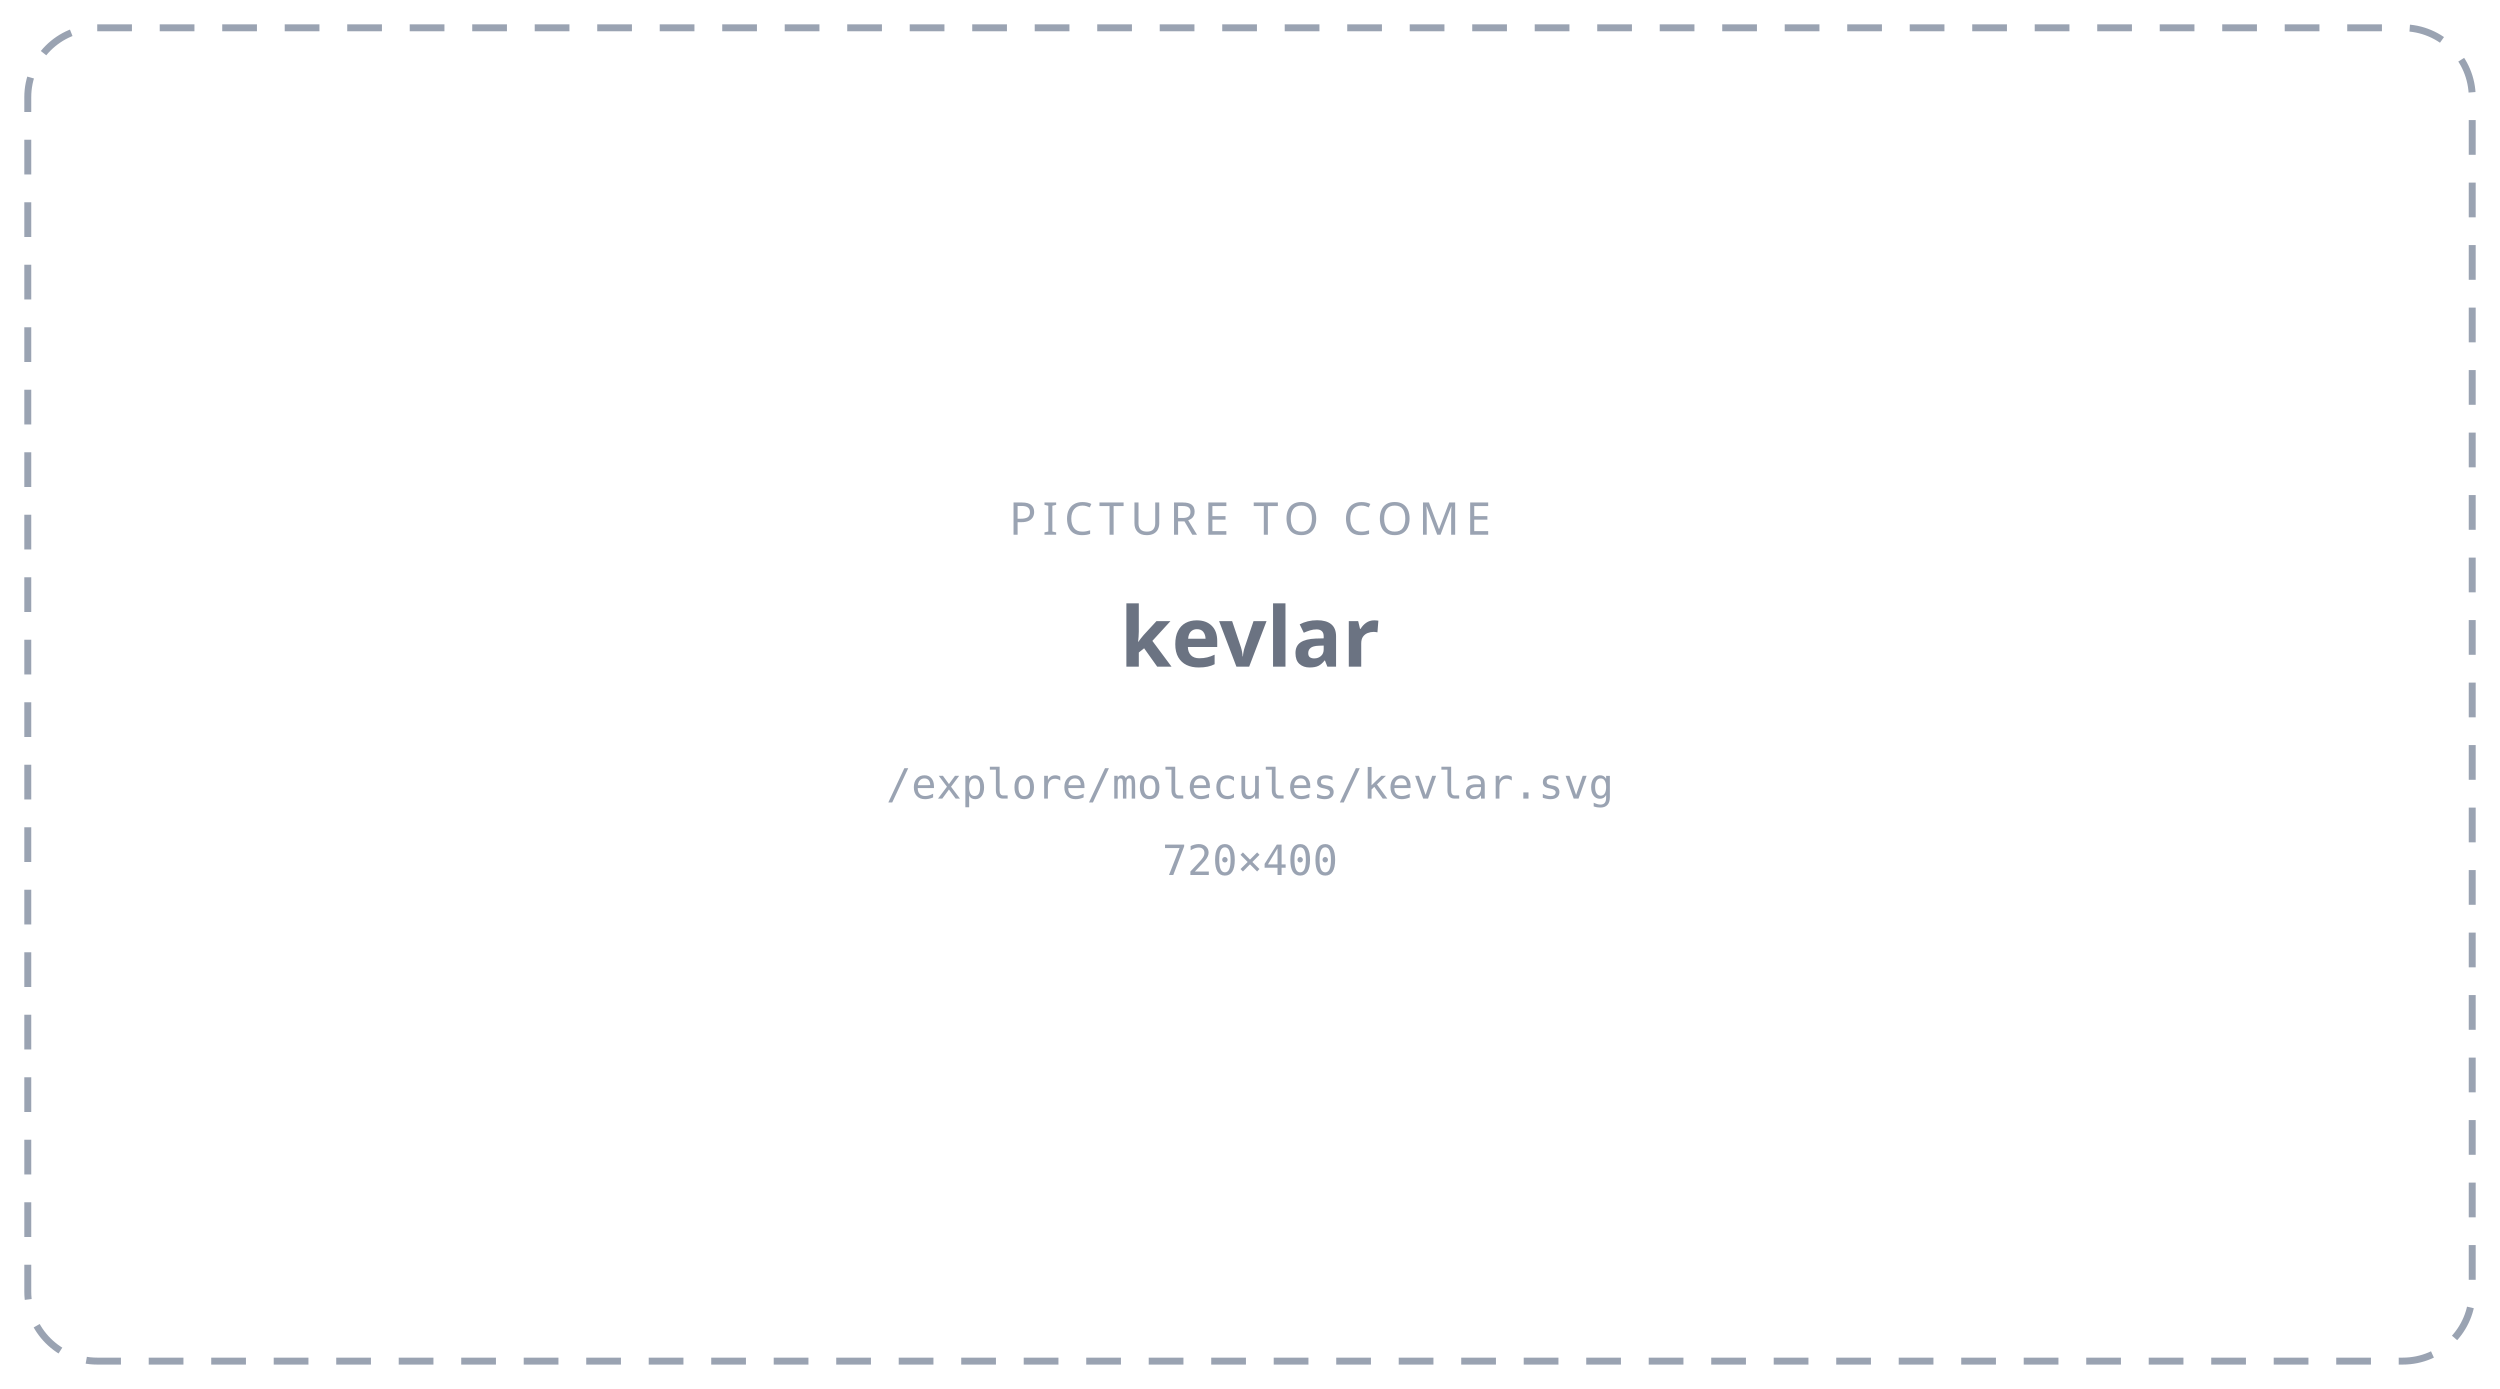
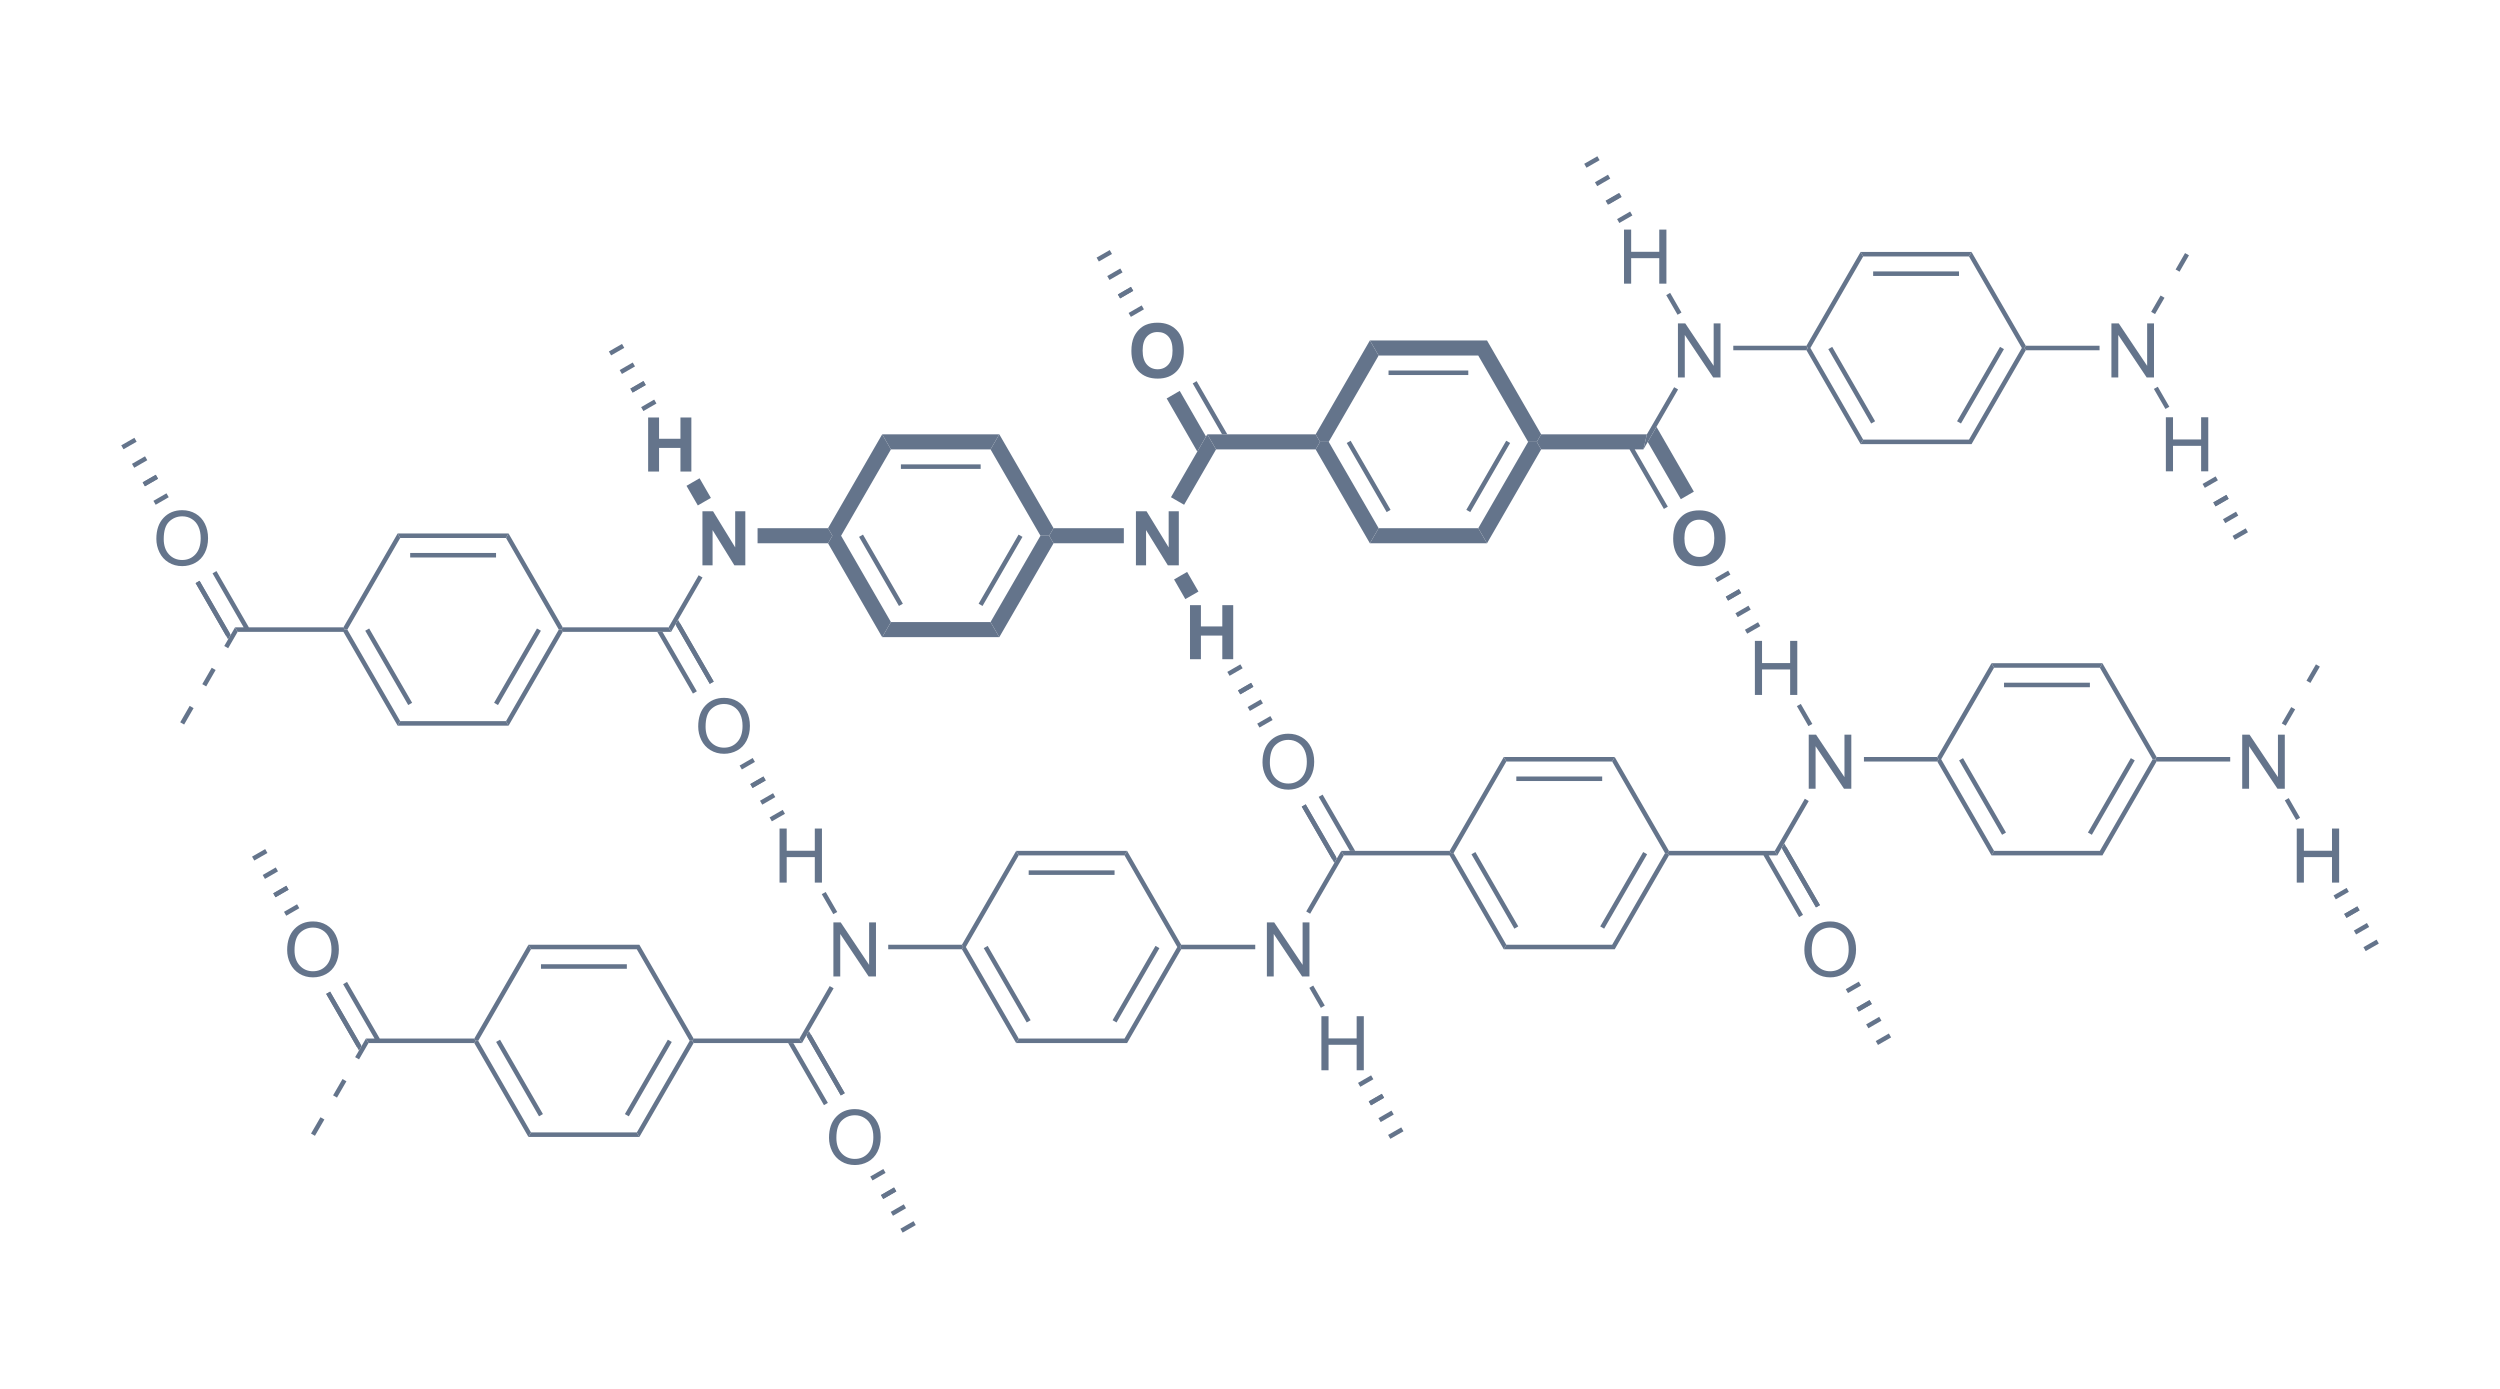
- <svg xmlns="http://www.w3.org/2000/svg" viewBox="0 0 720 400" width="720" height="400" role="img" aria-label="Placeholder">
-   <rect x="8" y="8" width="704" height="384" rx="20" fill="none" stroke="#9aa3b2" stroke-width="2" stroke-dasharray="10 8" />
-   <text x="360" y="154" text-anchor="middle" font-family="system-ui, sans-serif" font-size="13" letter-spacing="1.8" fill="#9aa3b2">PICTURE TO COME</text>
-   <text x="360" y="192" text-anchor="middle" font-family="system-ui, sans-serif" font-size="24" font-weight="700" fill="#6b7382">kevlar</text>
-   <text x="360" y="230" text-anchor="middle" font-family="ui-monospace, monospace" font-size="12" fill="#9aa3b2">/explore/molecules/kevlar.svg</text>
-   <text x="360" y="252" text-anchor="middle" font-family="ui-monospace, monospace" font-size="12" fill="#9aa3b2">720×400</text>
+ <svg xmlns="http://www.w3.org/2000/svg" viewBox="140.14 -9.97 331.03 183.91" width="720" height="400" id="kevlar" role="img">
+   <style>
+     #kevlar text { font-family: system-ui, -apple-system, "Segoe UI", sans-serif; }
+     #kevlar line { stroke-linecap: round; }
+     #kevlar polygon { stroke-linejoin: round; }
+   </style>
+   <g fill="#64748b">
+     <clipPath id="a">
+       <rect x=".3" y=".3" width="539.4" height="719.15" />
+     </clipPath>
+     <g transform="translate(.54949 .6601)" clip-path="url(#a)">
+       <path d="m165.22 83.14-0.52-0.3-1.25 2.17 0.52 0.3zm4.58-7.93-0.52-0.3 1.43-2.47 0.34 0.6zm-2.91 5.05 1.25-2.17-0.52-0.3-1.25 2.17z" fill-rule="evenodd" shape-rendering="geometricPrecision" stroke-width="0" />
+       <path d="m160.29 60.724q0-1.782 0.957-2.788 0.957-1.011 2.471-1.011 0.991 0 1.787 0.474 0.796 0.474 1.211 1.323 0.42 0.845 0.42 1.919 0 1.089-0.439 1.948-0.44 0.859-1.245 1.304-0.806 0.44-1.739 0.44-1.01 0-1.806-0.488t-1.206-1.333q-0.411-0.845-0.411-1.787zm0.977 0.015q0 1.294 0.693 2.041 0.699 0.742 1.748 0.742 1.07 0 1.758-0.752 0.694-0.752 0.694-2.134 0-0.874-0.298-1.524-0.293-0.654-0.865-1.011-0.566-0.361-1.274-0.361-1.006 0-1.733 0.693-0.723 0.689-0.723 2.305z" aria-label="O" />
+       <path d="m169.76 73.39-4.01-6.96" shape-rendering="auto" stroke="#64748b" stroke-width=".6" />
+       <path d="M171.85 72.44h.69l-4.29-7.45-.52.3zm-2.06 1.59l.34-.6-4.12-7.15-.52.3zm1.26-.99l-.34-.6h14.35l.17.3-.17.3zM185.06 73.04l.17-.3h.35l7 12.12-.34.6z" fill-rule="evenodd" shape-rendering="geometricPrecision" stroke-width="0" />
+       <path d="m188.21 72.74 5.69 9.84" shape-rendering="auto" stroke="#64748b" stroke-width=".6" />
+       <path d="m192.24 85.46 0.34-0.6h14.01l0.34 0.6z" fill-rule="evenodd" shape-rendering="geometricPrecision" stroke-width="0" />
+       <path d="m206.93 85.46-0.34-0.6 6.99-12.12h0.35l0.17 0.3z" fill-rule="evenodd" shape-rendering="geometricPrecision" stroke-width="0" />
+       <path d="m205.27 82.58 5.68-9.84" shape-rendering="auto" stroke="#64748b" stroke-width=".6" />
+       <path d="m214.1 72.44-0.17 0.3h-0.35l-6.99-12.13 0.34-0.6z" fill-rule="evenodd" shape-rendering="geometricPrecision" stroke-width="0" />
+       <path d="m206.93 60.01-0.34 0.6h-14.01l-0.34-0.6z" fill-rule="evenodd" shape-rendering="geometricPrecision" stroke-width="0" />
+       <path d="m205.27 62.89h-11.37" shape-rendering="auto" stroke="#64748b" stroke-width=".6" />
+       <path d="m192.24 60.01 0.34 0.6-7 12.13h-0.35l-0.17-0.3zm79.67-13.13-1.16 2h-13.19l-1.16-2z" fill-rule="evenodd" shape-rendering="geometricPrecision" stroke-width="0" />
+       <path d="m269.44 51.16h-10.56" shape-rendering="auto" stroke="#64748b" stroke-width=".6" />
+       <path d="m256.4 46.88 1.16 2-6.6 11.43h-1.15l-0.58-1zm-7.17 14.43 0.58-1h1.15l6.6 11.43-1.16 2z" fill-rule="evenodd" shape-rendering="geometricPrecision" stroke-width="0" />
+       <path d="m253.6 60.31 5.28 9.15" shape-rendering="auto" stroke="#64748b" stroke-width=".6" />
+       <path d="m256.4 73.74 1.16-2h13.19l1.16 2z" fill-rule="evenodd" shape-rendering="geometricPrecision" stroke-width="0" />
+       <path d="m271.91 73.74-1.16-2 6.61-11.43h1.15l0.58 1z" fill-rule="evenodd" shape-rendering="geometricPrecision" stroke-width="0" />
+       <path d="m269.43 69.46 5.29-9.15" shape-rendering="auto" stroke="#64748b" stroke-width=".6" />
+       <path d="m279.09 59.31-0.58 1h-1.15l-6.61-11.43 1.16-2z" fill-rule="evenodd" shape-rendering="geometricPrecision" stroke-width="0" />
+       <path d="m290 64.23v-7.158h1.406l2.93 4.78v-4.78h1.343v7.158h-1.45l-2.886-4.668v4.668z" aria-label="N" />
+       <path d="m279.09 61.31-0.58-1 0.58-1h9.31v2z" fill-rule="evenodd" shape-rendering="geometricPrecision" stroke-width="0" />
+       <path d="m232.6 64.23v-7.158h1.406l2.93 4.78v-4.78h1.343v7.158h-1.45l-2.886-4.668v4.668z" aria-label="N" />
+       <path d="m249.23 59.31 0.58 1-0.58 1h-9.33v-2z" fill-rule="evenodd" shape-rendering="geometricPrecision" stroke-width="0" />
+       <path d="m225.41 51.81v-7.158h1.446v2.817h2.832v-2.817h1.445v7.158h-1.445v-3.13h-2.832v3.13z" aria-label="H" />
+       <path d="m233.72 55.3-0.87 0.5-0.86 0.5-1.5-2.6 0.86-0.5 0.87-0.5zm-1.62 10.24 0.25 0.15 0.26 0.15-4.16 7.2-0.34-0.6zm64.28-9.33-1.74-1 4.81-8.33 1.16 2z" fill-rule="evenodd" shape-rendering="geometricPrecision" stroke-width="0" />
+       <path d="m297.16 76.66v-7.158h1.446v2.817h2.832v-2.817h1.445v7.158h-1.445v-3.13h-2.832v3.13z" aria-label="H" />
+       <path d="m295.05 66.1 0.86-0.5 0.87-0.5 1.5 2.6-1.74 1z" fill-rule="evenodd" shape-rendering="geometricPrecision" stroke-width="0" />
+       <path d="m289.4 35.845q0-1.094 0.327-1.836 0.244-0.547 0.664-0.981 0.425-0.435 0.928-0.645 0.668-0.283 1.542-0.283 1.583 0 2.53 0.982 0.952 0.981 0.952 2.729 0 1.733-0.942 2.715-0.943 0.977-2.52 0.977-1.597 0-2.539-0.972-0.942-0.977-0.942-2.686zm1.489-0.049q0 1.216 0.561 1.846 0.562 0.625 1.426 0.625t1.416-0.62q0.557-0.625 0.557-1.87 0-1.23-0.542-1.836-0.537-0.605-1.431-0.605-0.893 0-1.44 0.615-0.547 0.61-0.547 1.846z" aria-label="O" />
+       <path d="m301.41 46.88h0.69l-4.06-7.04-0.52 0.3zm-3.28 2.29 1.15-2-3.48-6.04-1.73 1z" fill-rule="evenodd" shape-rendering="geometricPrecision" stroke-width="0" />
+       <path d="m232.04 85.574q0-1.782 0.957-2.788 0.957-1.011 2.471-1.011 0.991 0 1.787 0.474 0.796 0.474 1.211 1.323 0.42 0.845 0.42 1.919 0 1.089-0.439 1.948-0.44 0.859-1.245 1.304-0.806 0.44-1.739 0.44-1.01 0-1.806-0.488t-1.206-1.333q-0.411-0.845-0.411-1.787zm0.977 0.015q0 1.294 0.693 2.041 0.699 0.742 1.748 0.742 1.07 0 1.758-0.752 0.694-0.752 0.694-2.134 0-0.874-0.298-1.524-0.293-0.654-0.865-1.011-0.566-0.361-1.274-0.361-1.006 0-1.733 0.693-0.723 0.689-0.723 2.305z" aria-label="O" />
+       <path d="m229.4 72.09 4.43 7.68" shape-rendering="auto" stroke="#64748b" stroke-width=".6" />
+       <path d="m227.31 73.04h-0.69l4.72 8.17 0.52-0.3zm2.06-1.59-0.34 0.6 4.54 7.87 0.52-0.3zm71.24-22.57-1.16-2h14.35l0.58 1-0.58 1z" fill-rule="evenodd" shape-rendering="geometricPrecision" stroke-width="0" />
+       <path d="m313.8 48.88 0.58-1h1.15l6.61 11.43-1.16 2z" fill-rule="evenodd" shape-rendering="geometricPrecision" stroke-width="0" />
+       <path d="m318.17 47.88 5.29 9.15" shape-rendering="auto" stroke="#64748b" stroke-width=".6" />
+       <path d="m320.98 61.31 1.16-2h13.19l1.16 2z" fill-rule="evenodd" shape-rendering="geometricPrecision" stroke-width="0" />
+       <path d="m336.49 61.31-1.16-2 6.6-11.43h1.15l0.58 1z" fill-rule="evenodd" shape-rendering="geometricPrecision" stroke-width="0" />
+       <path d="m334.01 57.03 5.28-9.15" shape-rendering="auto" stroke="#64748b" stroke-width=".6" />
+       <path d="m343.66 46.88-0.58 1h-1.15l-6.6-11.43 1.16-2zm-7.17-12.43-1.16 2h-13.19l-1.16-2z" fill-rule="evenodd" shape-rendering="geometricPrecision" stroke-width="0" />
+       <path d="m334.01 38.73h-10.56" shape-rendering="auto" stroke="#64748b" stroke-width=".6" />
+       <path d="m320.98 34.45 1.16 2-6.61 11.43h-1.15l-0.58-1zm-92.87 37.99 0.34 0.6h-14.35l-0.17-0.3 0.17-0.3zm172.54-49.71-0.34 0.6h-14.01l-0.34-0.6z" fill-rule="evenodd" shape-rendering="geometricPrecision" stroke-width="0" />
+       <path d="m398.99 25.61h-11.37" shape-rendering="auto" stroke="#64748b" stroke-width=".6" />
+       <path d="m385.96 22.73 0.34 0.6-6.99 12.12h-0.35l-0.17-0.3zm-7.17 13.02 0.17-0.3h0.35l6.99 12.13-0.34 0.6z" fill-rule="evenodd" shape-rendering="geometricPrecision" stroke-width="0" />
+       <path d="m381.94 35.45 5.68 9.85" shape-rendering="auto" stroke="#64748b" stroke-width=".6" />
+       <path d="m385.96 48.18 0.34-0.6h14.01l0.34 0.6zm14.69 0-0.34-0.6 7-12.13h0.35l0.17 0.3z" fill-rule="evenodd" shape-rendering="geometricPrecision" stroke-width="0" />
+       <path d="m398.99 45.3 5.69-9.85" shape-rendering="auto" stroke="#64748b" stroke-width=".6" />
+       <path d="m407.83 35.15-0.17 0.3h-0.35l-7-12.12 0.34-0.6z" fill-rule="evenodd" shape-rendering="geometricPrecision" stroke-width="0" />
+       <path d="m419.17 39.35v-7.158h0.971l3.76 5.62v-5.62h0.908v7.158h-0.971l-3.76-5.625v5.625z" aria-label="N" />
+       <path d="m407.83 35.75-0.17-0.3 0.17-0.3h9.77v0.6z" fill-rule="evenodd" shape-rendering="geometricPrecision" stroke-width="0" />
+       <path d="m361.77 39.35v-7.158h0.971l3.76 5.62v-5.62h0.908v7.158h-0.971l-3.76-5.625v5.625z" aria-label="N" />
+       <path d="m378.79 35.15 0.17 0.3-0.17 0.3h-9.69v-0.6z" fill-rule="evenodd" shape-rendering="geometricPrecision" stroke-width="0" />
+       <path d="m354.63 26.93v-7.158h0.947v2.939h3.721v-2.939h0.947v7.158h-0.947v-3.374h-3.721v3.374z" aria-label="H" />
+       <path d="m362.24 30.75-0.52 0.3-1.5-2.6 0.52-0.3zm-0.97 9.89 0.52 0.3-4.59 7.94 0.46-2zm64.93-11.84-0.52-0.3-1.25 2.16 0.52 0.3zm1.99-3.45-0.52-0.3 1.25-2.17 0.52 0.3z" fill-rule="evenodd" shape-rendering="geometricPrecision" stroke-width="0" />
+       <path d="m426.38 51.78v-7.158h0.947v2.939h3.721v-2.939h0.947v7.158h-0.947v-3.374h-3.721v3.374z" aria-label="H" />
+       <path d="m424.79 40.87 0.26-0.14 0.26-0.15 1.53 2.65-0.26 0.15-0.26 0.14z" fill-rule="evenodd" shape-rendering="geometricPrecision" stroke-width="0" />
+       <path d="m361.14 60.695q0-1.094 0.327-1.836 0.244-0.547 0.664-0.981 0.425-0.435 0.928-0.645 0.668-0.283 1.542-0.283 1.583 0 2.53 0.982 0.952 0.981 0.952 2.729 0 1.733-0.942 2.715-0.943 0.977-2.52 0.977-1.597 0-2.539-0.972-0.942-0.977-0.942-2.686zm1.489-0.049q0 1.216 0.561 1.846 0.562 0.625 1.426 0.625t1.416-0.62q0.557-0.625 0.557-1.87 0-1.23-0.542-1.836-0.537-0.606-1.431-0.606-0.893 0-1.44 0.615-0.547 0.61-0.547 1.846z" aria-label="O" />
+       <path d="m356.05 48.88h-0.69l4.55 7.88 0.52-0.3zm2.88-2.99-1.16 2 4.38 7.58 1.73-1zm-1.27 0.99-0.46 2h-13.54l-0.58-1 0.58-1z" fill-rule="evenodd" shape-rendering="geometricPrecision" stroke-width="0" />
+       <path d="M160.36 52.5l-1.73 1M158.94 50.05l-1.73 1M157.53 47.6l-1.74 1M224.94 40.09l-1.73 1M223.52 37.63l-1.73 1M222.1 35.17l-1.74 1M289.49 27.62l-1.73 1M288.08 25.18l-1.73 1M286.68 22.74l-1.74 1M354.07 15.21l-1.73 1M352.66 12.76l-1.73 1M351.25 10.32l-1.74 1M368.26 68.64l1.74-1M369.53 70.83l1.73-1M370.79 73.02l1.74-1M303.67 81.05l1.73-1M304.94 83.25l1.73-1M306.21 85.45l1.74-1M239.09 93.45l1.74-1M240.37 95.66l1.73-1M241.64 97.87l1.74-1M432.81 56.16l1.73-1M434.09 58.38l1.73-1M435.36 60.59l1.74-1" shape-rendering="auto" stroke="#64748b" stroke-width=".6" />
+       <path d="m182.54 137.61-0.52-0.3-1.25 2.16 0.52 0.3zm4.59-7.96-0.52-0.3 1.43-2.46 0.34 0.6zm-2.92 5.06 1.25-2.16-0.52-0.3-1.25 2.16z" fill-rule="evenodd" shape-rendering="geometricPrecision" stroke-width="0" />
+       <path d="m177.61 115.18q0-1.783 0.957-2.788 0.957-1.011 2.471-1.011 0.991 0 1.787 0.473 0.796 0.474 1.211 1.324 0.42 0.844 0.42 1.919 0 1.089-0.439 1.948-0.44 0.859-1.245 1.304-0.806 0.439-1.739 0.439-1.01 0-1.806-0.488t-1.206-1.333q-0.411-0.845-0.411-1.787zm0.977 0.014q0 1.294 0.693 2.041 0.699 0.743 1.748 0.743 1.07 0 1.758-0.752 0.694-0.752 0.694-2.134 0-0.874-0.298-1.524-0.293-0.654-0.865-1.01-0.566-0.362-1.274-0.362-1.006 0-1.733 0.694-0.723 0.688-0.723 2.304z" aria-label="O" />
+       <path d="m187.09 127.84-4.05-7.01" shape-rendering="auto" stroke="#64748b" stroke-width=".6" />
+       <path d="m189.18 126.89h0.69l-4.33-7.5-0.52 0.3zm-2.06 1.59 0.34-0.6-4.16-7.2-0.52 0.3zm1.26-0.99-0.34-0.6h14.35l0.17 0.3-0.17 0.3z" fill-rule="evenodd" shape-rendering="geometricPrecision" stroke-width="0" />
+       <path d="m202.39 127.49 0.17-0.3h0.35l6.99 12.13-0.34 0.6z" fill-rule="evenodd" shape-rendering="geometricPrecision" stroke-width="0" />
+       <path d="m205.54 127.19 5.68 9.85" shape-rendering="auto" stroke="#64748b" stroke-width=".6" />
+       <path d="m209.56 139.92 0.34-0.6h14.01l0.34 0.6z" fill-rule="evenodd" shape-rendering="geometricPrecision" stroke-width="0" />
+       <path d="m224.25 139.92-0.34-0.6 7-12.13h0.35l0.17 0.3z" fill-rule="evenodd" shape-rendering="geometricPrecision" stroke-width="0" />
+       <path d="m222.59 137.04 5.69-9.85" shape-rendering="auto" stroke="#64748b" stroke-width=".6" />
+       <path d="m231.43 126.89-0.17 0.3h-0.35l-7-12.12 0.34-0.6zm-7.18-12.42-0.34 0.6h-14.01l-0.34-0.6z" fill-rule="evenodd" shape-rendering="geometricPrecision" stroke-width="0" />
+       <path d="m222.59 117.35h-11.37" shape-rendering="auto" stroke="#64748b" stroke-width=".6" />
+       <path d="m209.56 114.47 0.34 0.6-6.99 12.12h-0.35l-0.17-0.3zm79.27-12.43-0.34 0.6h-14.01l-0.34-0.6z" fill-rule="evenodd" shape-rendering="geometricPrecision" stroke-width="0" />
+       <path d="m287.17 104.92h-11.37" shape-rendering="auto" stroke="#64748b" stroke-width=".6" />
+       <path d="m274.14 102.04 0.34 0.6-7 12.13h-0.35l-0.17-0.3zm-7.18 13.03 0.17-0.3h0.35l7 12.12-0.34 0.6z" fill-rule="evenodd" shape-rendering="geometricPrecision" stroke-width="0" />
+       <path d="m270.11 114.77 5.69 9.84" shape-rendering="auto" stroke="#64748b" stroke-width=".6" />
+       <path d="m274.14 127.49 0.34-0.6h14.01l0.34 0.6zm14.69 0-0.34-0.6 6.99-12.12h0.35l0.17 0.3z" fill-rule="evenodd" shape-rendering="geometricPrecision" stroke-width="0" />
+       <path d="m287.17 124.61 5.68-9.84" shape-rendering="auto" stroke="#64748b" stroke-width=".6" />
+       <path d="m296 114.47-0.17 0.3h-0.35l-6.99-12.13 0.34-0.6z" fill-rule="evenodd" shape-rendering="geometricPrecision" stroke-width="0" />
+       <path d="m307.34 118.67v-7.158h0.971l3.76 5.62v-5.62h0.908v7.158h-0.971l-3.76-5.625v5.625z" aria-label="N" />
+       <path d="m296 115.07-0.17-0.3 0.17-0.3h9.8v0.6z" fill-rule="evenodd" shape-rendering="geometricPrecision" stroke-width="0" />
+       <path d="m249.94 118.67v-7.158h0.971l3.76 5.62v-5.62h0.908v7.158h-0.971l-3.76-5.625v5.625z" aria-label="N" />
+       <path d="m266.96 114.47 0.17 0.3-0.17 0.3h-9.76v-0.6z" fill-rule="evenodd" shape-rendering="geometricPrecision" stroke-width="0" />
+       <path d="m242.81 106.24v-7.158h0.947v2.939h3.721v-2.939h0.947v7.158h-0.947v-3.374h-3.721v3.374z" aria-label="H" />
+       <path d="m250.45 110.13-0.26 0.14-0.26 0.15-1.53-2.65 0.26-0.14 0.26-0.15zm-1 9.81 0.52 0.3-4.19 7.25-0.34-0.6zm63.62-9.58-0.52-0.3 4.64-8.02 0.34 0.6z" fill-rule="evenodd" shape-rendering="geometricPrecision" stroke-width="0" />
+       <path d="m314.56 131.09v-7.158h0.947v2.939h3.721v-2.939h0.947v7.158h-0.947v-3.374h-3.721v3.374z" aria-label="H" />
+       <path d="m312.96 120.18 0.26-0.16 0.26-0.15 1.53 2.65-0.26 0.15-0.26 0.16z" fill-rule="evenodd" shape-rendering="geometricPrecision" stroke-width="0" />
+       <path d="m306.76 90.324q0-1.782 0.957-2.788 0.957-1.011 2.471-1.011 0.991 0 1.787 0.474 0.796 0.474 1.211 1.323 0.42 0.845 0.42 1.919 0 1.089-0.439 1.948-0.44 0.859-1.245 1.304-0.806 0.44-1.739 0.44-1.01 0-1.806-0.488t-1.206-1.333q-0.411-0.845-0.411-1.787zm0.977 0.015q0 1.294 0.693 2.041 0.699 0.742 1.748 0.742 1.07 0 1.758-0.752 0.694-0.752 0.694-2.134 0-0.874-0.298-1.524-0.293-0.654-0.865-1.011-0.566-0.361-1.274-0.361-1.006 0-1.733 0.693-0.723 0.689-0.723 2.305z" aria-label="O" />
+       <path d="m316.24 102.99-4.02-6.96" shape-rendering="auto" stroke="#64748b" stroke-width=".6" />
+       <path d="m318.33 102.04h0.7l-4.31-7.45-0.52 0.3zm-2.06 1.59 0.34-0.6-4.13-7.15-0.52 0.3z" fill-rule="evenodd" shape-rendering="geometricPrecision" stroke-width="0" />
+       <path d="m249.36 140.03q0-1.783 0.957-2.788 0.957-1.011 2.471-1.011 0.991 0 1.787 0.473 0.796 0.474 1.211 1.324 0.42 0.844 0.42 1.919 0 1.089-0.439 1.948-0.44 0.859-1.245 1.304-0.806 0.439-1.739 0.439-1.01 0-1.806-0.488t-1.206-1.333q-0.411-0.845-0.411-1.787zm0.977 0.014q0 1.294 0.693 2.041 0.699 0.743 1.748 0.743 1.07 0 1.758-0.752 0.694-0.752 0.694-2.134 0-0.874-0.298-1.524-0.293-0.654-0.865-1.01-0.566-0.362-1.274-0.362-1.006 0-1.733 0.694-0.723 0.688-0.723 2.304z" aria-label="O" />
+       <path d="m246.73 126.54 4.45 7.73" shape-rendering="auto" stroke="#64748b" stroke-width=".6" />
+       <path d="M244.64 127.49h-.69l4.74 8.22.52-.3zm2.06-1.59l-.34.6 4.56 7.92.52-.3zm70.83-23.26l-.34-.6h14.35l.17.3-.17.3zM331.54 102.64l.17-.3h.35l6.99 12.13-.34.6z" fill-rule="evenodd" shape-rendering="geometricPrecision" stroke-width="0" />
+       <path d="m334.69 102.34 5.68 9.85" shape-rendering="auto" stroke="#64748b" stroke-width=".6" />
+       <path d="m338.71 115.07 0.34-0.6h14.01l0.34 0.6zm14.69 0-0.34-0.6 7-12.13h0.35l0.17 0.3z" fill-rule="evenodd" shape-rendering="geometricPrecision" stroke-width="0" />
+       <path d="m351.74 112.19 5.69-9.85" shape-rendering="auto" stroke="#64748b" stroke-width=".6" />
+       <path d="m360.58 102.04-0.17 0.3h-0.35l-7-12.13 0.34-0.6z" fill-rule="evenodd" shape-rendering="geometricPrecision" stroke-width="0" />
+       <path d="m353.4 89.61-0.34 0.6h-14.01l-0.34-0.6z" fill-rule="evenodd" shape-rendering="geometricPrecision" stroke-width="0" />
+       <path d="m351.74 92.49h-11.37" shape-rendering="auto" stroke="#64748b" stroke-width=".6" />
+       <path d="m338.71 89.61 0.34 0.6-6.99 12.13h-0.35l-0.17-0.3zm-93.27 37.28 0.34 0.6h-14.35l-0.17-0.3 0.17-0.3zm172.54-49.7-0.34 0.6h-14.01l-0.34-0.6z" fill-rule="evenodd" shape-rendering="geometricPrecision" stroke-width="0" />
+       <path d="m416.32 80.07h-11.37" shape-rendering="auto" stroke="#64748b" stroke-width=".6" />
+       <path d="m403.29 77.19 0.34 0.6-7 12.12h-0.35l-0.17-0.3zm-7.18 13.02 0.17-0.3h0.35l7 12.13-0.34 0.6z" fill-rule="evenodd" shape-rendering="geometricPrecision" stroke-width="0" />
+       <path d="m399.26 89.91 5.69 9.85" shape-rendering="auto" stroke="#64748b" stroke-width=".6" />
+       <path d="m403.29 102.64 0.34-0.6h14.01l0.34 0.6zm14.69 0-0.34-0.6 6.99-12.13h0.35l0.17 0.3z" fill-rule="evenodd" shape-rendering="geometricPrecision" stroke-width="0" />
+       <path d="m416.32 99.76 5.68-9.85" shape-rendering="auto" stroke="#64748b" stroke-width=".6" />
+       <path d="m425.15 89.61-0.17 0.3h-0.35l-6.99-12.12 0.34-0.6z" fill-rule="evenodd" shape-rendering="geometricPrecision" stroke-width="0" />
+       <path d="m436.49 93.81v-7.158h0.971l3.76 5.62v-5.62h0.908v7.158h-0.971l-3.76-5.625v5.625z" aria-label="N" />
+       <path d="m425.15 90.21-0.17-0.3 0.17-0.3h9.75v0.6z" fill-rule="evenodd" shape-rendering="geometricPrecision" stroke-width="0" />
+       <path d="m379.09 93.81v-7.158h0.971l3.76 5.62v-5.62h0.908v7.158h-0.971l-3.76-5.625v5.625z" aria-label="N" />
+       <path d="m396.11 89.61 0.17 0.3-0.17 0.3h-9.71v-0.6z" fill-rule="evenodd" shape-rendering="geometricPrecision" stroke-width="0" />
+       <path d="m371.96 81.39v-7.158h0.947v2.939h3.721v-2.939h0.947v7.158h-0.947v-3.374h-3.721v3.374z" aria-label="H" />
+       <path d="m379.57 85.23-0.26 0.14-0.26 0.15-1.53-2.65 0.26-0.14 0.26-0.15zm-1 9.91 0.52 0.3-4.16 7.2-0.34-0.6zm64.93-11.84-0.52-0.3-1.25 2.16 0.52 0.3zm2.02-3.5-0.52-0.3 1.25-2.16 0.52 0.3z" fill-rule="evenodd" shape-rendering="geometricPrecision" stroke-width="0" />
+       <path d="m443.71 106.24v-7.158h0.947v2.939h3.721v-2.939h0.947v7.158h-0.947v-3.374h-3.721v3.374z" aria-label="H" />
+       <path d="m442.13 95.35 0.52-0.3 1.5 2.6-0.52 0.3z" fill-rule="evenodd" shape-rendering="geometricPrecision" stroke-width="0" />
+       <path d="m378.51 115.18q0-1.783 0.957-2.788 0.957-1.011 2.471-1.011 0.991 0 1.787 0.473 0.796 0.474 1.211 1.324 0.42 0.844 0.42 1.919 0 1.089-0.439 1.948-0.44 0.859-1.245 1.304-0.806 0.439-1.739 0.439-1.01 0-1.806-0.488t-1.206-1.333q-0.411-0.845-0.411-1.787zm0.977 0.014q0 1.294 0.693 2.041 0.699 0.743 1.748 0.743 1.07 0 1.758-0.752 0.694-0.752 0.694-2.134 0-0.874-0.298-1.524-0.293-0.654-0.865-1.01-0.566-0.362-1.274-0.362-1.006 0-1.733 0.694-0.723 0.688-0.723 2.304z" aria-label="O" />
+       <path d="m375.88 101.69 4.43 7.68" shape-rendering="auto" stroke="#64748b" stroke-width=".6" />
+       <path d="m373.79 102.64h-0.69l4.71 8.17 0.52-0.3zm2.06-1.59-0.34 0.6 4.54 7.87 0.52-0.3zm-1.26 0.99 0.34 0.6h-14.35l-0.17-0.3 0.17-0.3z" fill-rule="evenodd" shape-rendering="geometricPrecision" stroke-width="0" />
+       <path d="M177.65 106.92l-1.73 1M176.25 104.49l-1.73 1M174.85 102.06l-1.74 1M385.56 123.06l1.73-1M386.84 125.27l1.73-1M388.11 127.48l1.74-1M320.98 135.47l1.73-1M322.26 137.69l1.73-1M323.54 139.91l1.74-1M256.39 147.87l1.73-1M257.68 150.1l1.73-1M258.96 152.33l1.74-1M450.15 110.65l1.73-1M451.42 112.85l1.73-1M452.69 115.05l1.74-1" shape-rendering="auto" stroke="#64748b" stroke-width=".6" />
+     </g>
+     <path d="M162.33 55.61l-1.73 1M160.91 53.16l-1.73 1M226.91 43.2l-1.73 1M225.49 40.75l-1.73 1M356.14 18.3l-1.73 1M354.72 15.85l-1.73 1M435.09 55.82l-1.73 1M433.67 53.37l-1.73 1M370.54 68.3l-1.73 1M369.12 65.85l-1.73 1M305.95 80.71l-1.73 1M304.53 78.26l-1.73 1M241.37 93.11l-1.73 1M239.95 90.66l-1.73 1M179.62 110.03l-1.73 1M178.2 107.58l-1.73 1M291.46 30.73l-1.73 1M290.04 28.28l-1.73 1M452.43 110.31l-1.73 1M451.01 107.86l-1.73 1M387.84 122.72l-1.73 1M386.42 120.27l-1.73 1M323.26 135.13l-1.73 1M321.84 132.68l-1.73 1M258.67 147.53l-1.73 1M257.25 145.08l-1.73 1" shape-rendering="auto" stroke="#64748b" stroke-width=".6" />
+   </g>
</svg>
